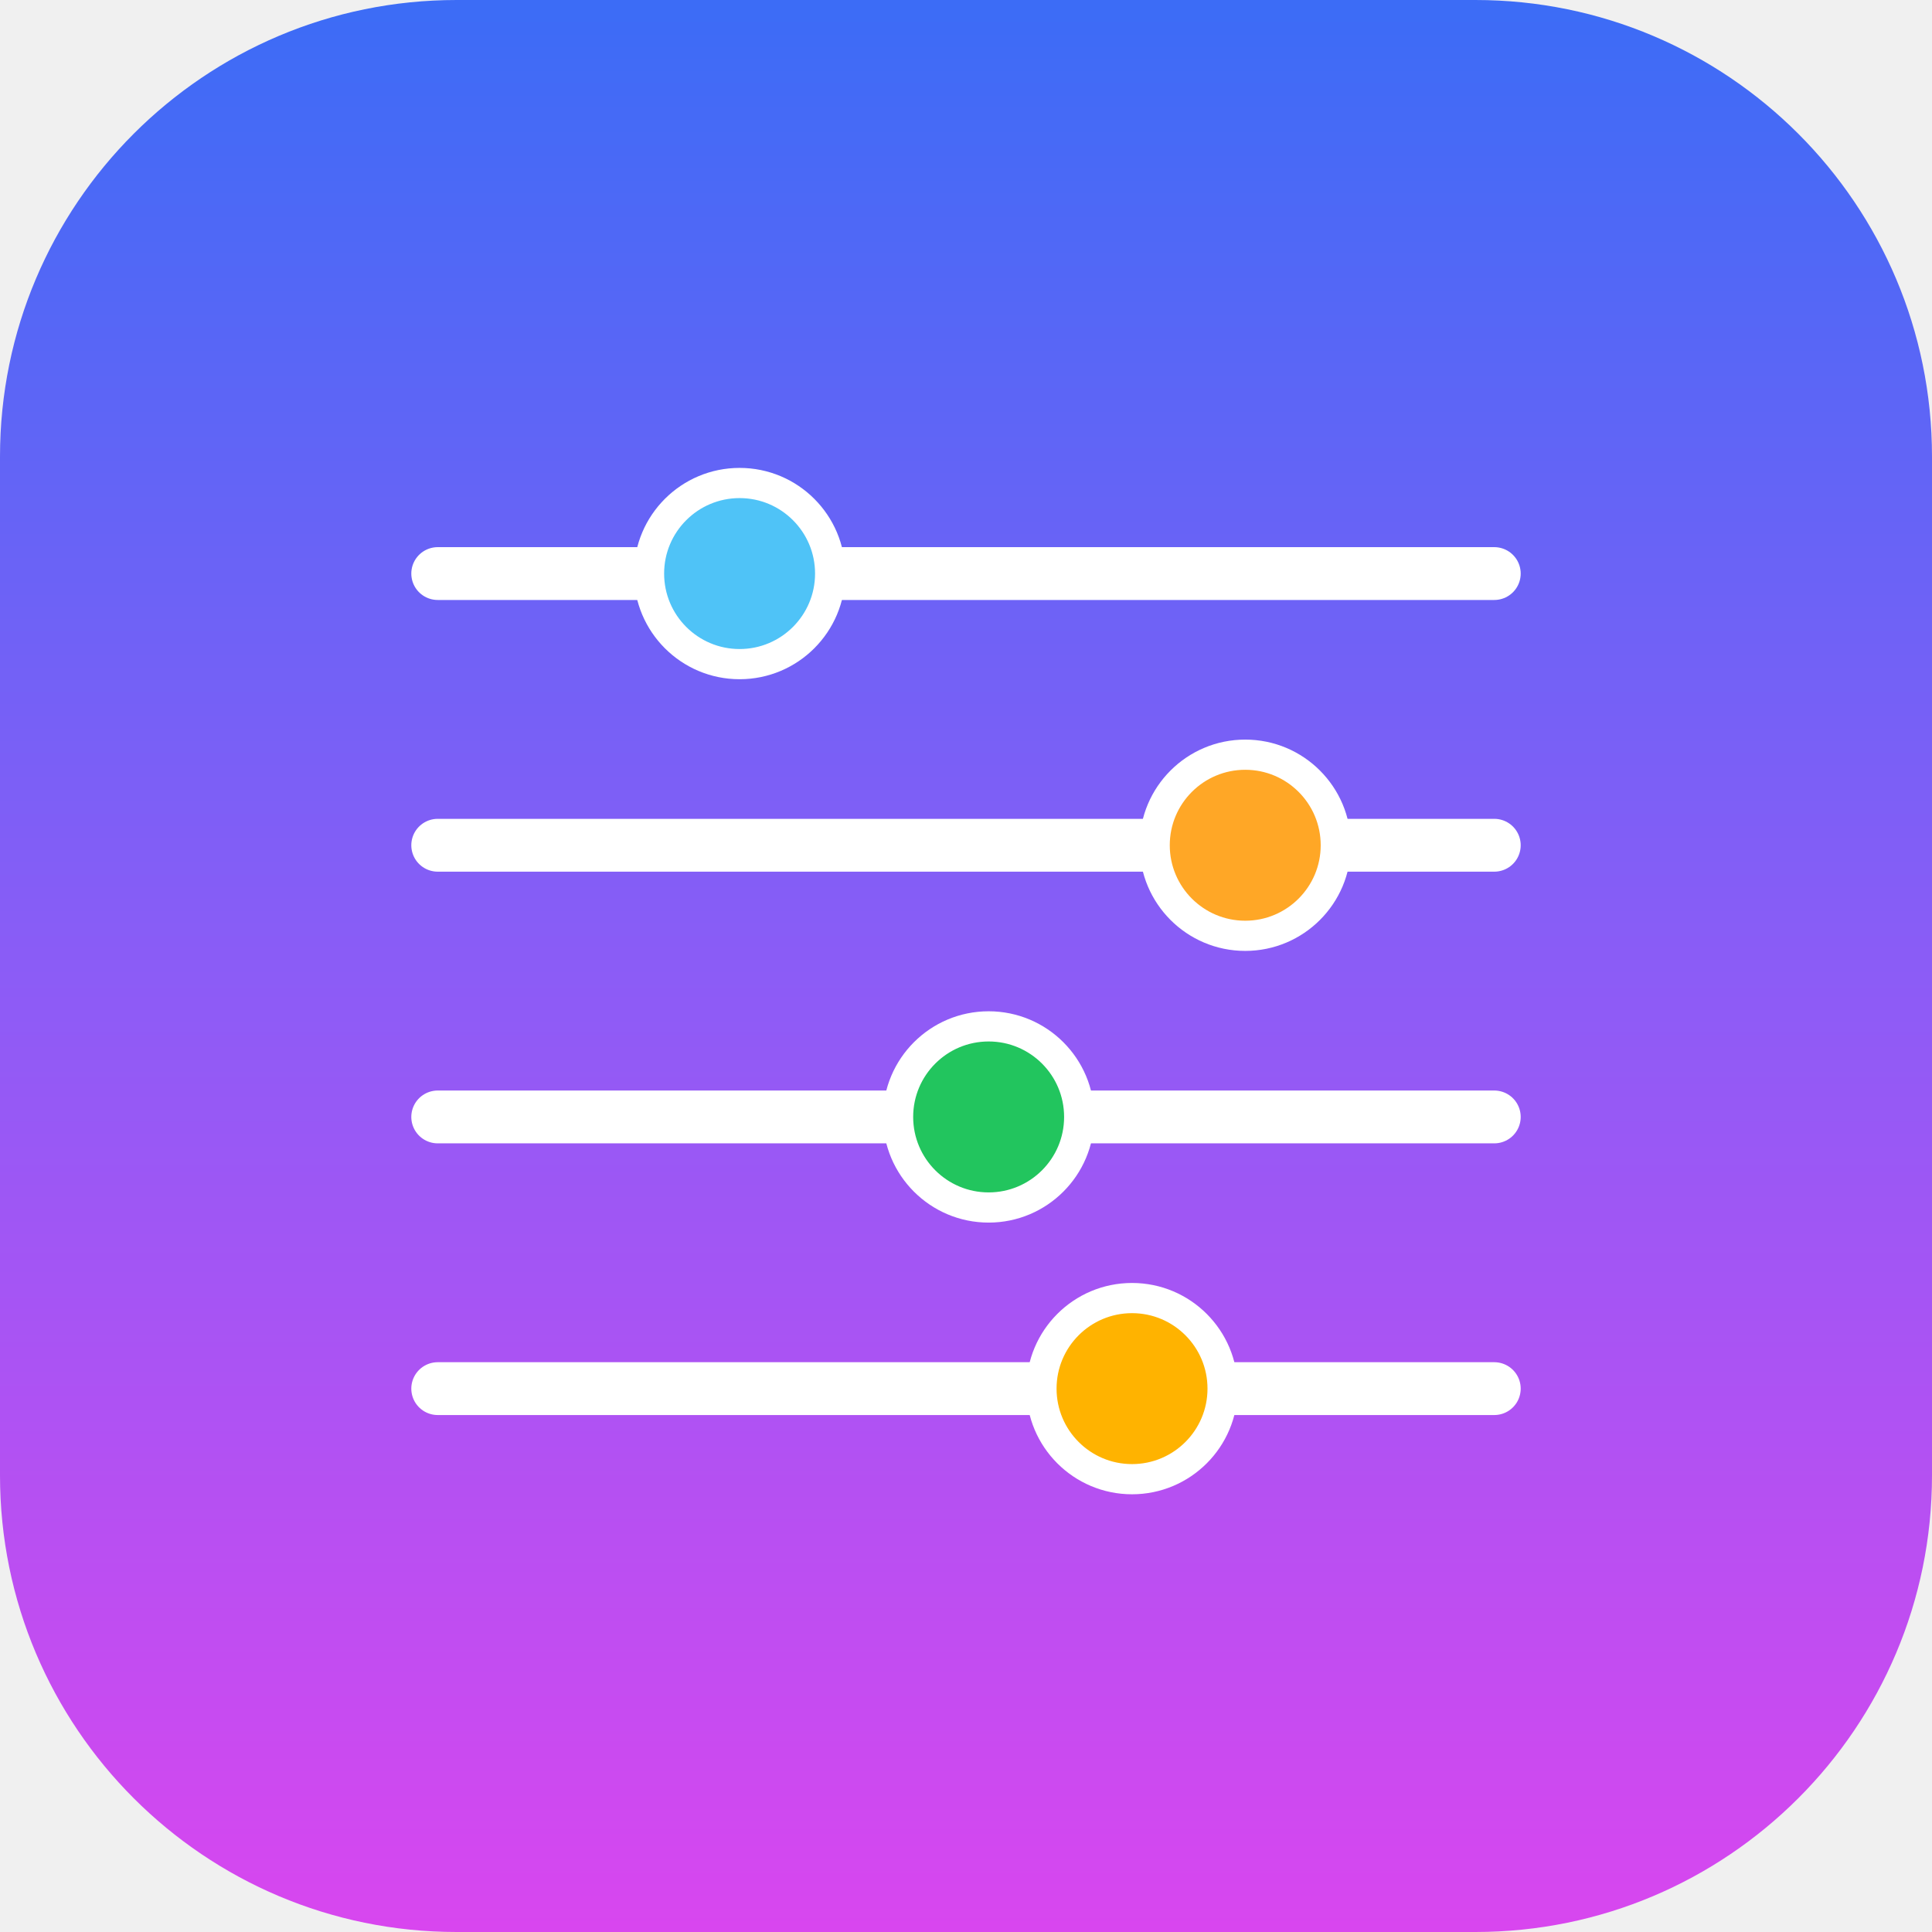
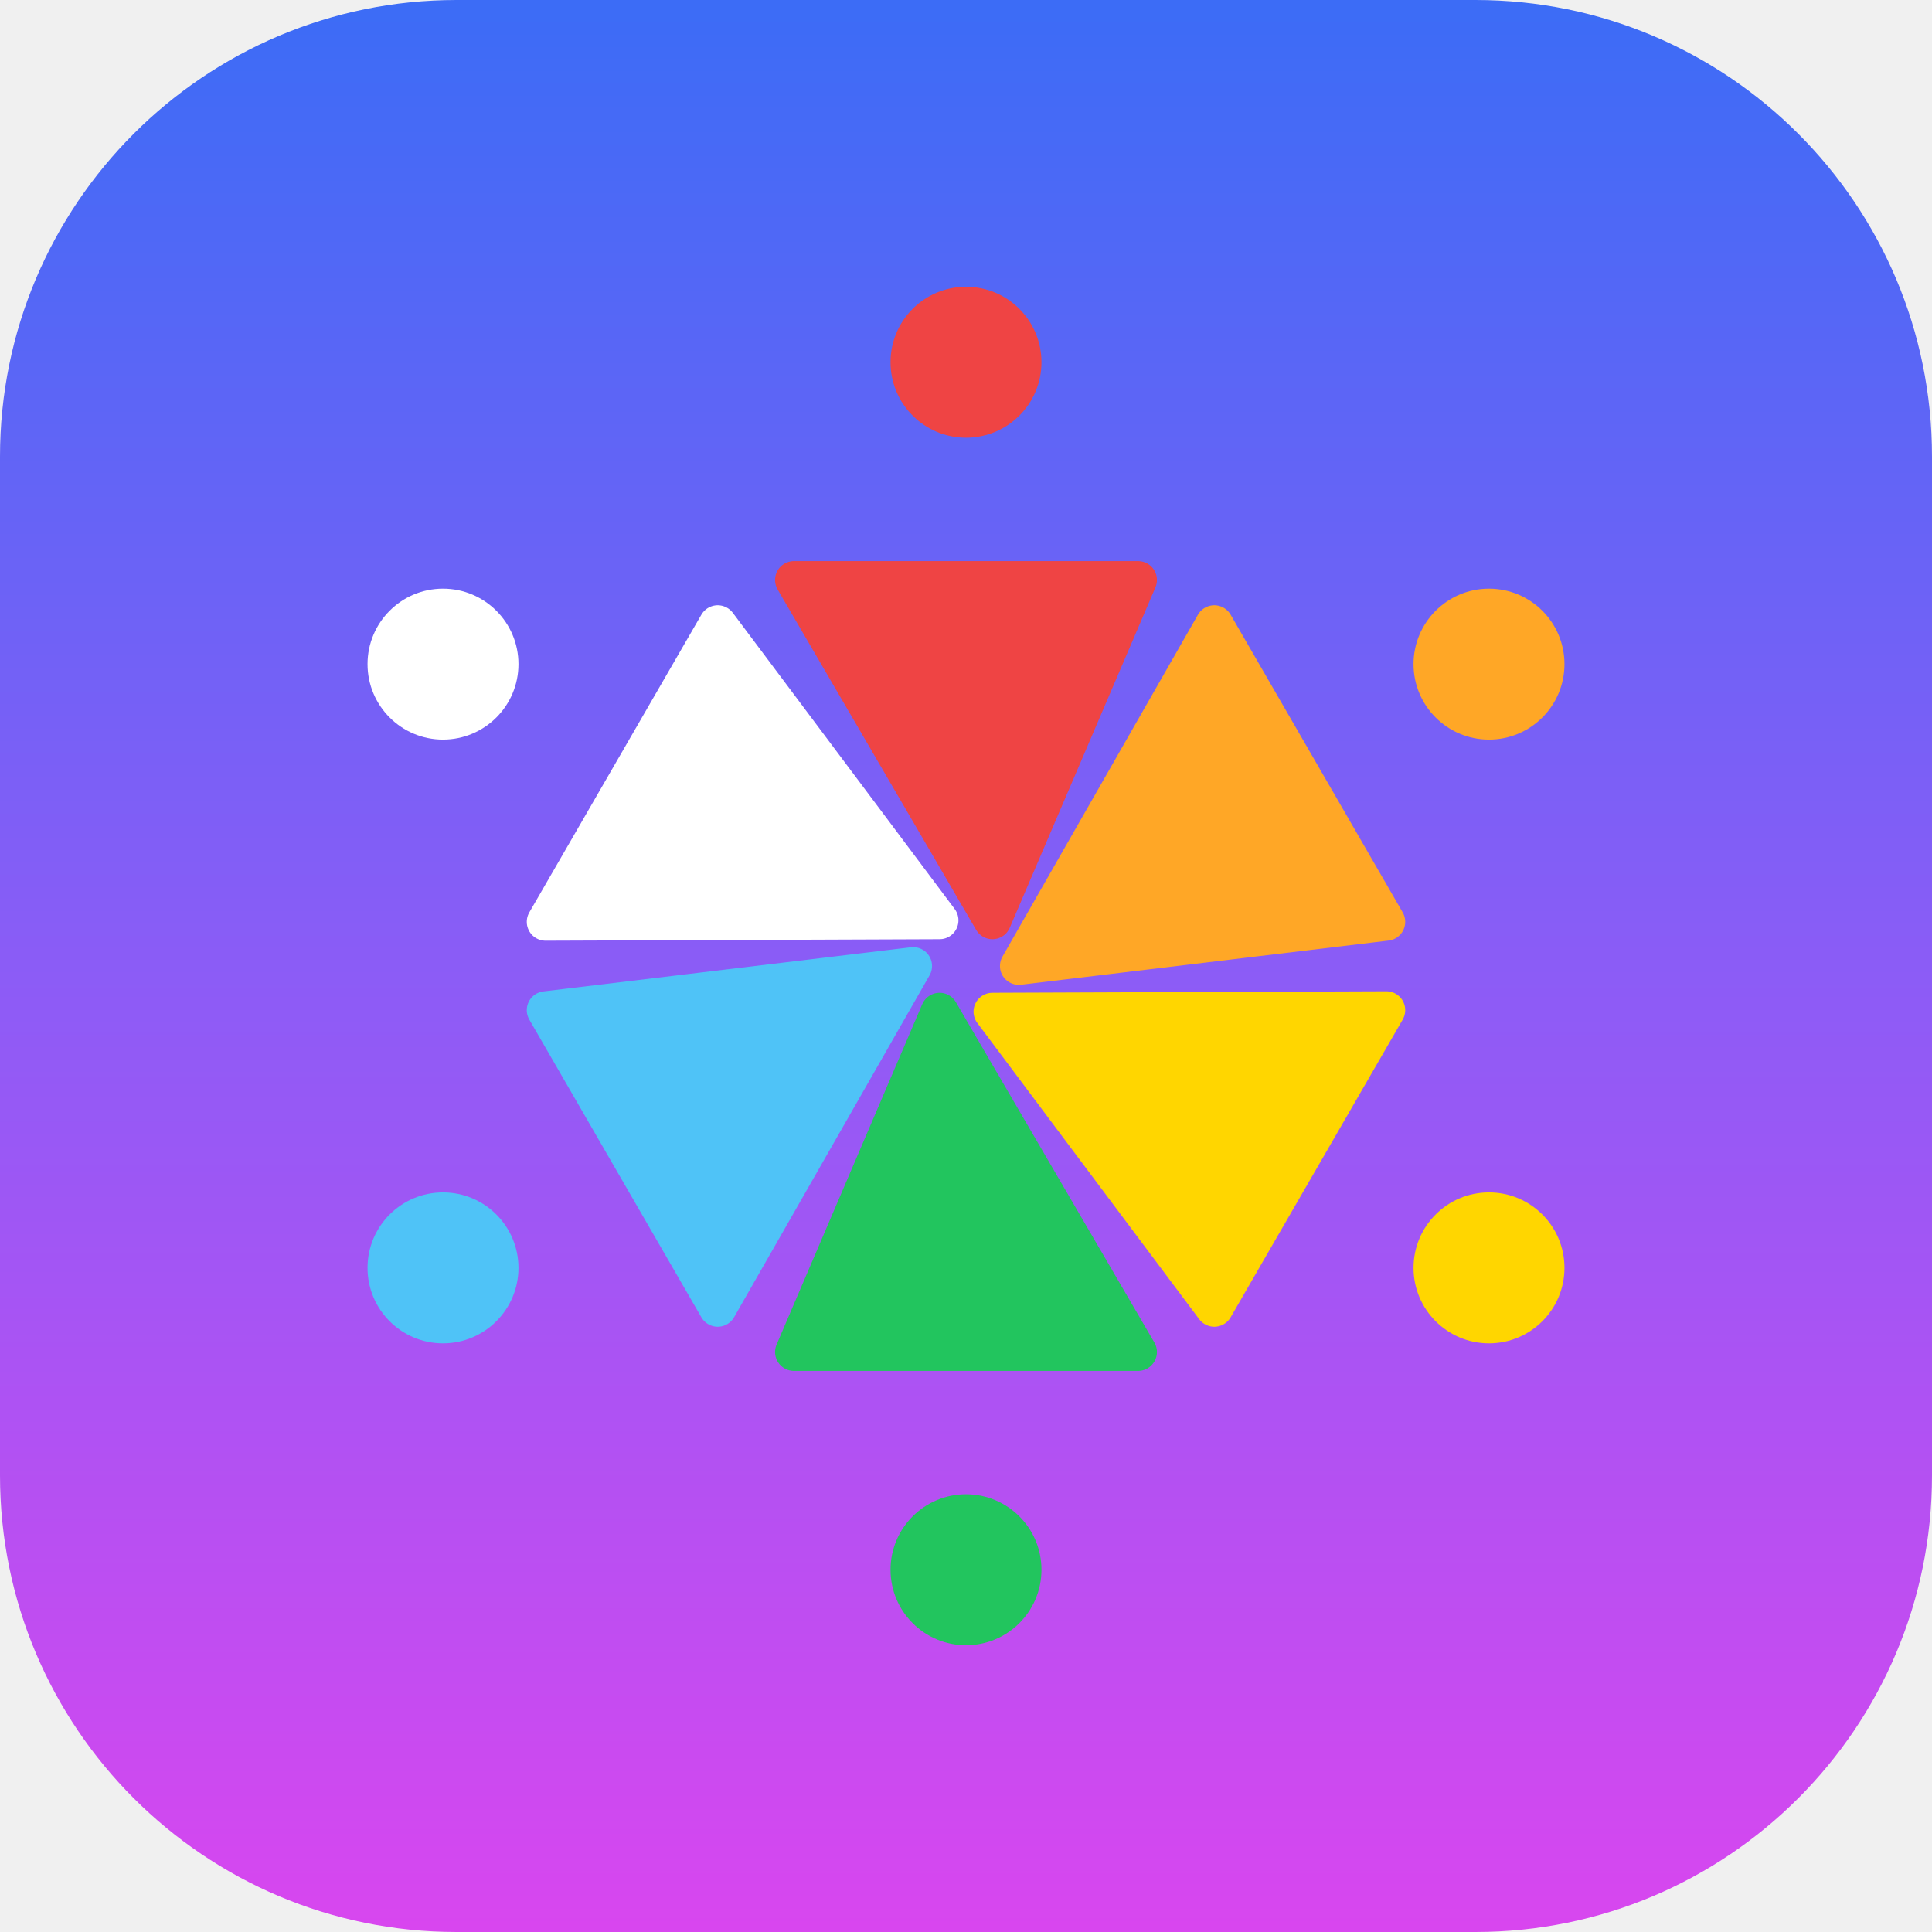
<svg xmlns="http://www.w3.org/2000/svg" viewBox="0 0 512 512">
  <defs>
    <linearGradient id="bg" x1="0" y1="0" x2="0" y2="1">
      <stop offset="0" stop-color="#3B6CF6" />
      <stop offset=".5" stop-color="#8B5CF6" />
      <stop offset="1" stop-color="#D946EF" />
    </linearGradient>
  </defs>
  <rect width="512" height="512" rx="121" fill="url(#bg)" />
-   <path d="M116 152 H396 M116 224 H396 M116 296 H396 M116 368 H396" stroke="#FFFFFF" stroke-width="14" stroke-linecap="round" />
-   <circle cx="196" cy="152" r="24" fill="#4FC3F7" stroke="#FFFFFF" stroke-width="8" />
-   <circle cx="330" cy="224" r="24" fill="#FFA726" stroke="#FFFFFF" stroke-width="8" />
-   <circle cx="262" cy="296" r="24" fill="#22C55E" stroke="#FFFFFF" stroke-width="8" />
-   <circle cx="300" cy="368" r="24" fill="#FFB300" stroke="#FFFFFF" stroke-width="8" />
+   <polygon points="263.0,243.9 210.4,153.7 301.6,153.7" fill="#EF4444" stroke="#EF4444" stroke-width="10" stroke-linejoin="round" />
+   <circle cx="256.0" cy="96.0" r="20" fill="#EF4444" />
+   <polygon points="270.0,256.0 321.8,165.4 367.4,244.3" fill="#FFA726" stroke="#FFA726" stroke-width="10" stroke-linejoin="round" />
+   <circle cx="394.6" cy="176.0" r="20" fill="#FFA726" />
+   <polygon points="263.0,268.1 367.4,267.7 321.8,346.6" fill="#FFD600" stroke="#FFD600" stroke-width="10" stroke-linejoin="round" />
+   <circle cx="394.6" cy="336.0" r="20" fill="#FFD600" />
+   <polygon points="249.0,268.1 301.6,358.3 210.4,358.3" fill="#22C55E" stroke="#22C55E" stroke-width="10" stroke-linejoin="round" />
+   <circle cx="256.0" cy="416.0" r="20" fill="#22C55E" />
+   <polygon points="242.0,256.0 190.2,346.6 144.6,267.7" fill="#4FC3F7" stroke="#4FC3F7" stroke-width="10" stroke-linejoin="round" />
+   <circle cx="117.4" cy="336.0" r="20" fill="#4FC3F7" />
+   <polygon points="249.0,243.9 144.6,244.3 190.2,165.4" fill="#FFFFFF" stroke="#FFFFFF" stroke-width="10" stroke-linejoin="round" />
+   <circle cx="117.4" cy="176.0" r="20" fill="#FFFFFF" />
</svg>
